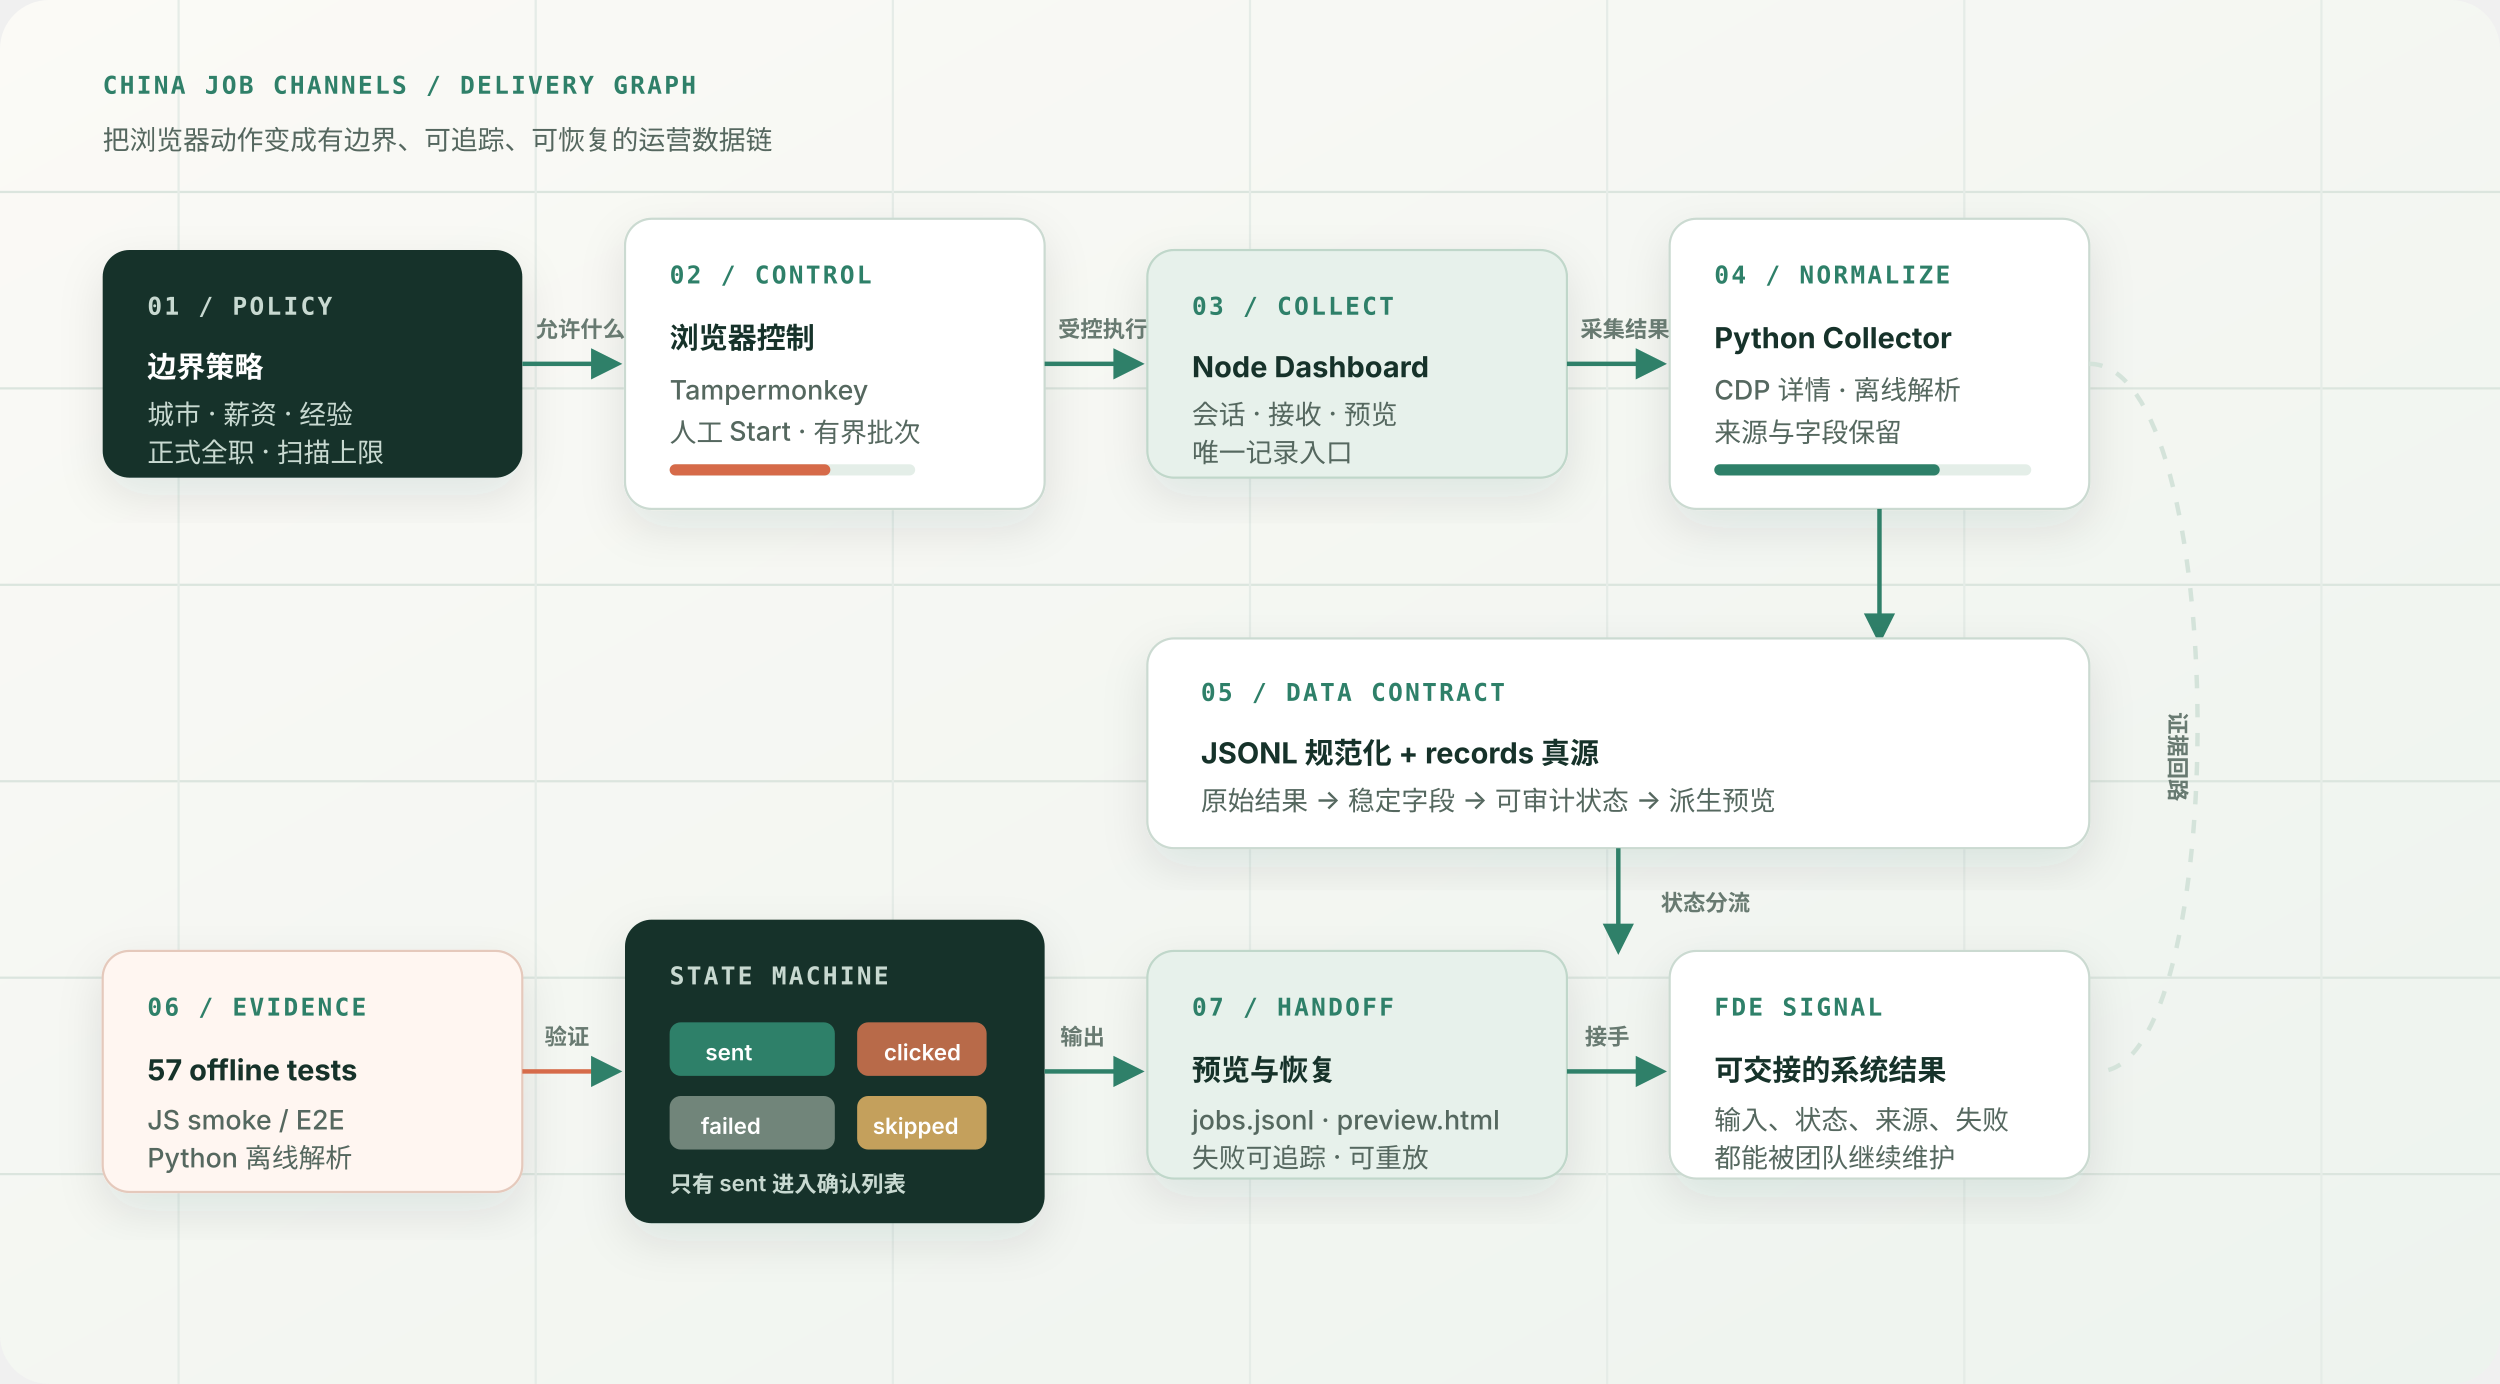
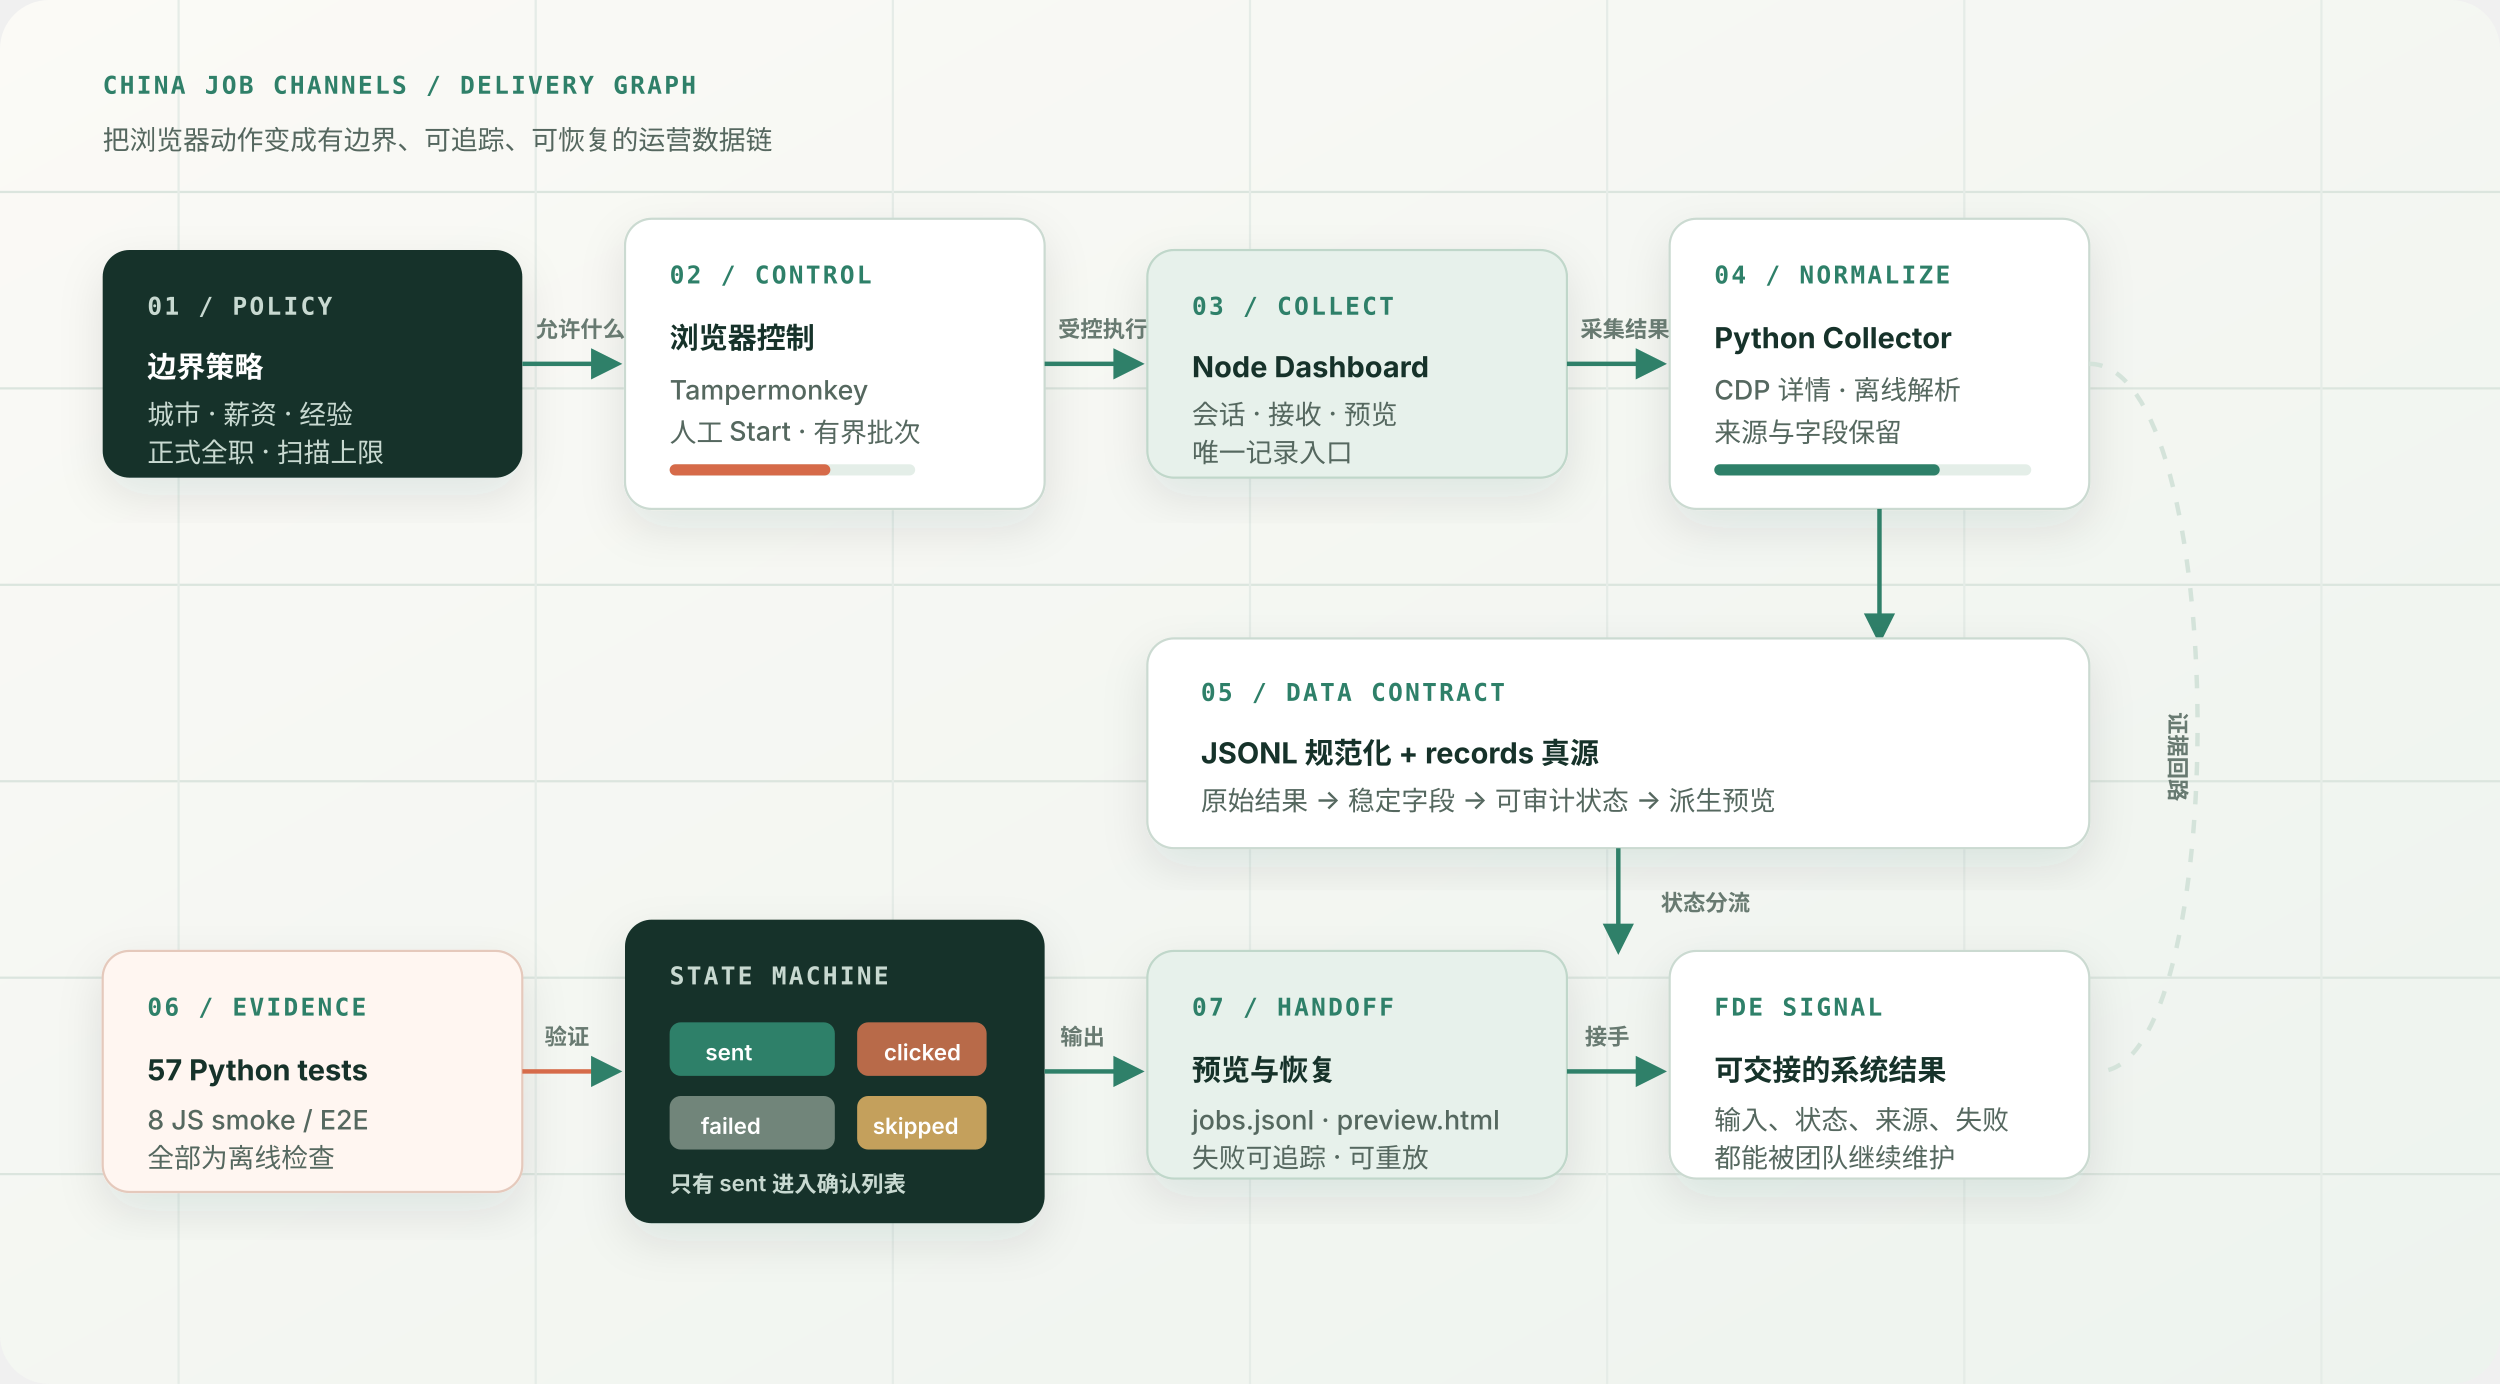
<svg xmlns="http://www.w3.org/2000/svg" viewBox="0 0 1120 620" role="img" aria-labelledby="title desc">
  <defs>
    <linearGradient id="paper" x1="0" y1="0" x2="1" y2="1">
      <stop offset="0" stop-color="#fbfaf6" />
      <stop offset="1" stop-color="#edf3ee" />
    </linearGradient>
    <linearGradient id="green" x1="0" y1="0" x2="1" y2="0">
      <stop offset="0" stop-color="#1f6b58" />
      <stop offset="1" stop-color="#2f9676" />
    </linearGradient>
    <filter id="shadow" x="-20%" y="-20%" width="140%" height="140%">
      <feDropShadow dx="0" dy="8" stdDeviation="10" flood-color="#173a30" flood-opacity=".10" />
    </filter>
    <marker id="arrow" viewBox="0 0 10 10" refX="8" refY="5" markerWidth="7" markerHeight="7" orient="auto-start-reverse">
      <path d="M 0 0 L 10 5 L 0 10 z" fill="#2f8069" />
    </marker>
    <style>
      .label { font: 700 13px Inter, 'Microsoft YaHei', sans-serif; fill: #17332a; }
      .body { font: 500 12px Inter, 'Microsoft YaHei', sans-serif; fill: #55675f; }
      .mono { font: 800 11px Consolas, monospace; letter-spacing: 1px; fill: #2f8069; }
      .tiny { font: 600 10px Inter, 'Microsoft YaHei', sans-serif; fill: #687a71; }
      .on-dark { fill: #ffffff; }
      .on-dark-muted { fill: #c8d9d1; }
      .on-warm { fill: #a24b34; }
    </style>
  </defs>
  <rect width="1120" height="620" rx="22" fill="url(#paper)" />
  <path d="M0 86H1120M0 174H1120M0 262H1120M0 350H1120M0 438H1120M0 526H1120" stroke="#dbe5de" stroke-width="1" />
  <path d="M80 0V620M240 0V620M400 0V620M560 0V620M720 0V620M880 0V620M1040 0V620" stroke="#e5ece7" stroke-width="1" />
  <text x="46" y="42" class="mono">CHINA JOB CHANNELS / DELIVERY GRAPH</text>
  <text x="46" y="67" class="body">把浏览器动作变成有边界、可追踪、可恢复的运营数据链</text>
  <g filter="url(#shadow)">
    <rect x="46" y="112" width="188" height="102" rx="12" fill="#17332a" />
    <text x="66" y="141" class="mono on-dark-muted">01 / POLICY</text>
    <text x="66" y="169" class="label on-dark">边界策略</text>
    <text x="66" y="190" class="body on-dark-muted">城市 · 薪资 · 经验</text>
    <text x="66" y="207" class="body on-dark-muted">正式全职 · 扫描上限</text>
  </g>
  <g filter="url(#shadow)">
    <rect x="280" y="98" width="188" height="130" rx="12" fill="#ffffff" stroke="#cbdad1" />
    <text x="300" y="127" class="mono">02 / CONTROL</text>
    <text x="300" y="156" class="label">浏览器控制</text>
    <text x="300" y="179" class="body">Tampermonkey</text>
    <text x="300" y="198" class="body">人工 Start · 有界批次</text>
    <rect x="300" y="208" width="110" height="5" rx="2.5" fill="#e4eee8" />
    <rect x="300" y="208" width="72" height="5" rx="2.5" fill="#d66b4a" />
  </g>
  <g filter="url(#shadow)">
    <rect x="514" y="112" width="188" height="102" rx="12" fill="#e7f1eb" stroke="#c0d7ca" />
    <text x="534" y="141" class="mono">03 / COLLECT</text>
    <text x="534" y="169" class="label">Node Dashboard</text>
    <text x="534" y="190" class="body">会话 · 接收 · 预览</text>
    <text x="534" y="207" class="body">唯一记录入口</text>
  </g>
  <g filter="url(#shadow)">
    <rect x="748" y="98" width="188" height="130" rx="12" fill="#ffffff" stroke="#cbdad1" />
    <text x="768" y="127" class="mono">04 / NORMALIZE</text>
    <text x="768" y="156" class="label">Python Collector</text>
    <text x="768" y="179" class="body">CDP 详情 · 离线解析</text>
    <text x="768" y="198" class="body">来源与字段保留</text>
    <rect x="768" y="208" width="142" height="5" rx="2.5" fill="#e4eee8" />
    <rect x="768" y="208" width="101" height="5" rx="2.5" fill="#2f8069" />
  </g>
  <path d="M234 163H276" stroke="#2f8069" stroke-width="2" marker-end="url(#arrow)" />
  <path d="M468 163H510" stroke="#2f8069" stroke-width="2" marker-end="url(#arrow)" />
  <path d="M702 163H744" stroke="#2f8069" stroke-width="2" marker-end="url(#arrow)" />
  <text x="240" y="151" class="tiny">允许什么</text>
  <text x="474" y="151" class="tiny">受控执行</text>
  <text x="708" y="151" class="tiny">采集结果</text>
  <path d="M842 228V286" stroke="#2f8069" stroke-width="2" marker-end="url(#arrow)" />
  <g filter="url(#shadow)">
    <rect x="514" y="286" width="422" height="94" rx="12" fill="#ffffff" stroke="#cbdad1" />
    <text x="538" y="314" class="mono">05 / DATA CONTRACT</text>
    <text x="538" y="342" class="label">JSONL 规范化 + records 真源</text>
    <text x="538" y="363" class="body">原始结果 → 稳定字段 → 可审计状态 → 派生预览</text>
  </g>
  <path d="M725 380V425" stroke="#2f8069" stroke-width="2" marker-end="url(#arrow)" />
  <text x="744" y="408" class="tiny">状态分流</text>
  <g filter="url(#shadow)">
    <rect x="46" y="426" width="188" height="108" rx="12" fill="#fff6f1" stroke="#e5c9bc" />
    <text x="66" y="455" class="mono" fill="#a24b34">06 / EVIDENCE</text>
-     <text x="66" y="484" class="label">57 offline tests</text>
-     <text x="66" y="506" class="body">JS smoke / E2E</text>
-     <text x="66" y="523" class="body">Python 离线解析</text>
+     <text x="66" y="484" class="label">57 Python tests</text>
+     <text x="66" y="506" class="body">8 JS smoke / E2E</text>
+     <text x="66" y="523" class="body">全部为离线检查</text>
  </g>
  <g filter="url(#shadow)">
    <rect x="280" y="412" width="188" height="136" rx="12" fill="#17332a" />
    <text x="300" y="441" class="mono on-dark-muted">STATE MACHINE</text>
    <rect x="300" y="458" width="74" height="24" rx="5" fill="#2f8069" />
    <text x="316" y="475" class="tiny on-dark">sent</text>
    <rect x="384" y="458" width="58" height="24" rx="5" fill="#b86b4a" />
    <text x="396" y="475" class="tiny on-dark">clicked</text>
    <rect x="300" y="491" width="74" height="24" rx="5" fill="#71857a" />
    <text x="314" y="508" class="tiny on-dark">failed</text>
    <rect x="384" y="491" width="58" height="24" rx="5" fill="#c4a05c" />
    <text x="391" y="508" class="tiny on-dark">skipped</text>
    <text x="300" y="534" class="tiny on-dark-muted">只有 sent 进入确认列表</text>
  </g>
  <g filter="url(#shadow)">
    <rect x="514" y="426" width="188" height="102" rx="12" fill="#e7f1eb" stroke="#c0d7ca" />
    <text x="534" y="455" class="mono">07 / HANDOFF</text>
    <text x="534" y="484" class="label">预览与恢复</text>
    <text x="534" y="506" class="body">jobs.jsonl · preview.html</text>
    <text x="534" y="523" class="body">失败可追踪 · 可重放</text>
  </g>
  <g filter="url(#shadow)">
    <rect x="748" y="426" width="188" height="102" rx="12" fill="#ffffff" stroke="#cbdad1" />
    <text x="768" y="455" class="mono">FDE SIGNAL</text>
    <text x="768" y="484" class="label">可交接的系统结果</text>
    <text x="768" y="506" class="body">输入、状态、来源、失败</text>
    <text x="768" y="523" class="body">都能被团队继续维护</text>
  </g>
  <path d="M234 480H276" stroke="#d66b4a" stroke-width="2" marker-end="url(#arrow)" />
  <path d="M468 480H510" stroke="#2f8069" stroke-width="2" marker-end="url(#arrow)" />
  <path d="M702 480H744" stroke="#2f8069" stroke-width="2" marker-end="url(#arrow)" />
  <text x="244" y="468" class="tiny">验证</text>
  <text x="475" y="468" class="tiny">输出</text>
  <text x="710" y="468" class="tiny">接手</text>
  <path d="M936 163C1000 163 1000 480 940 480" fill="none" stroke="#d4e3da" stroke-width="2" stroke-dasharray="6 7" />
  <text x="972" y="319" class="tiny" transform="rotate(90 972 319)">证据回路</text>
</svg>
